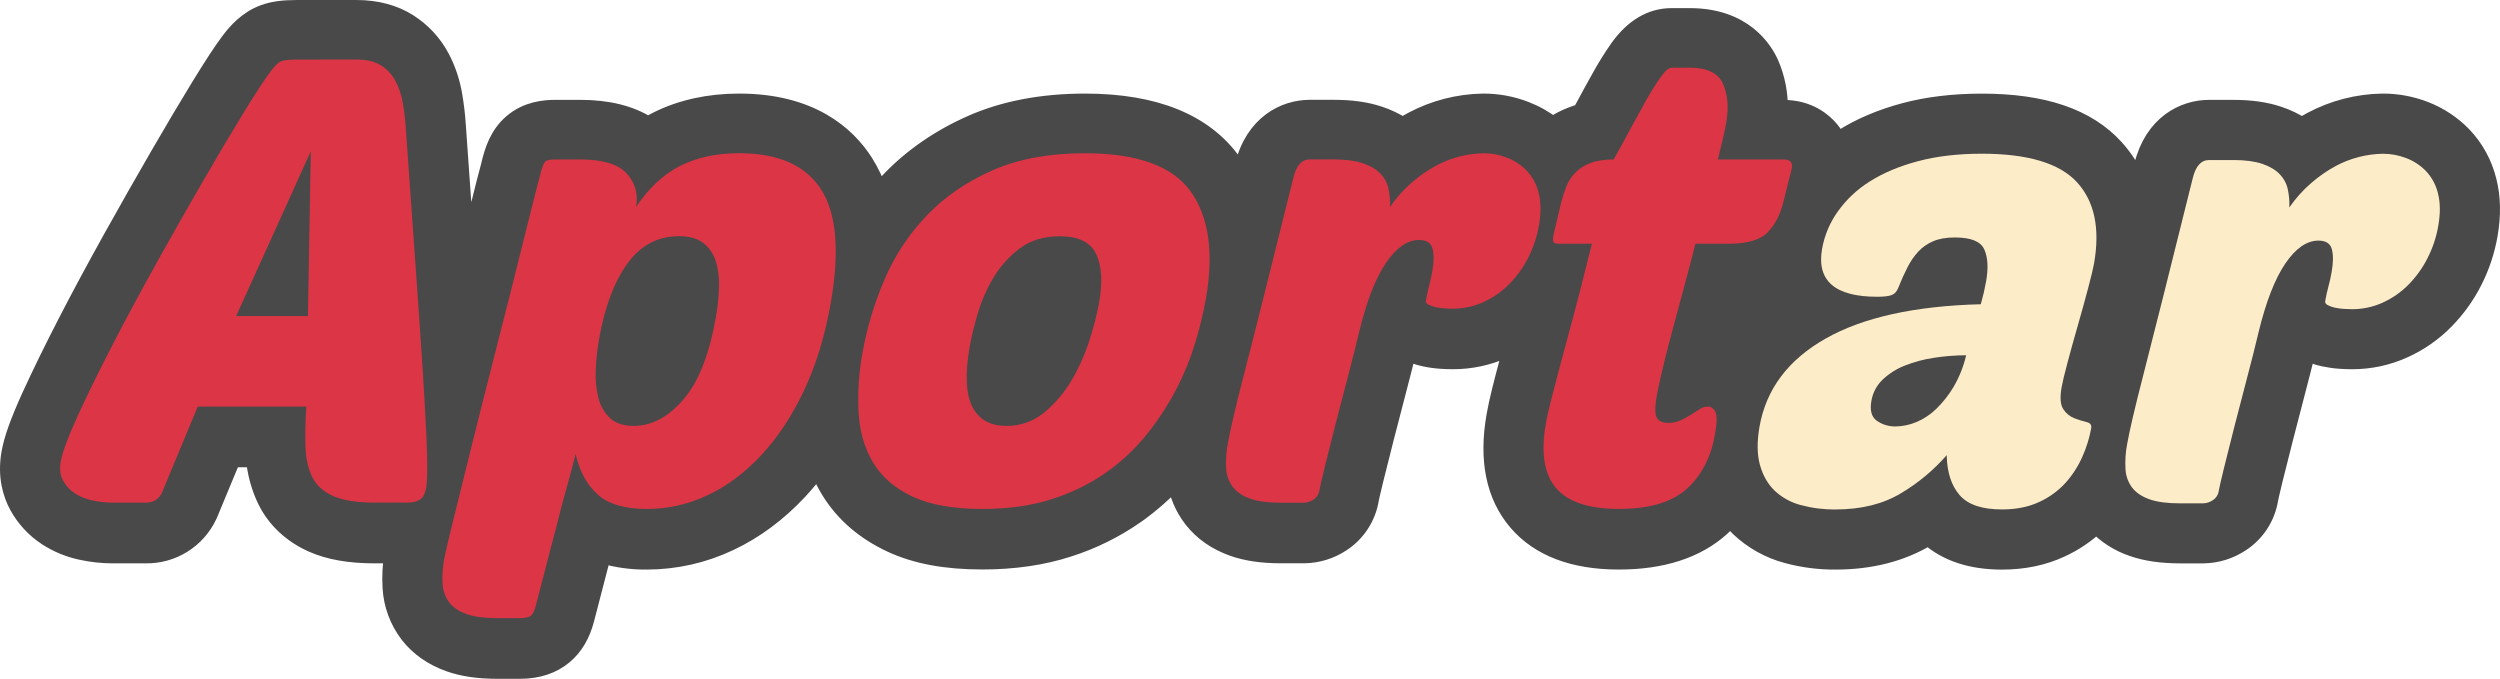
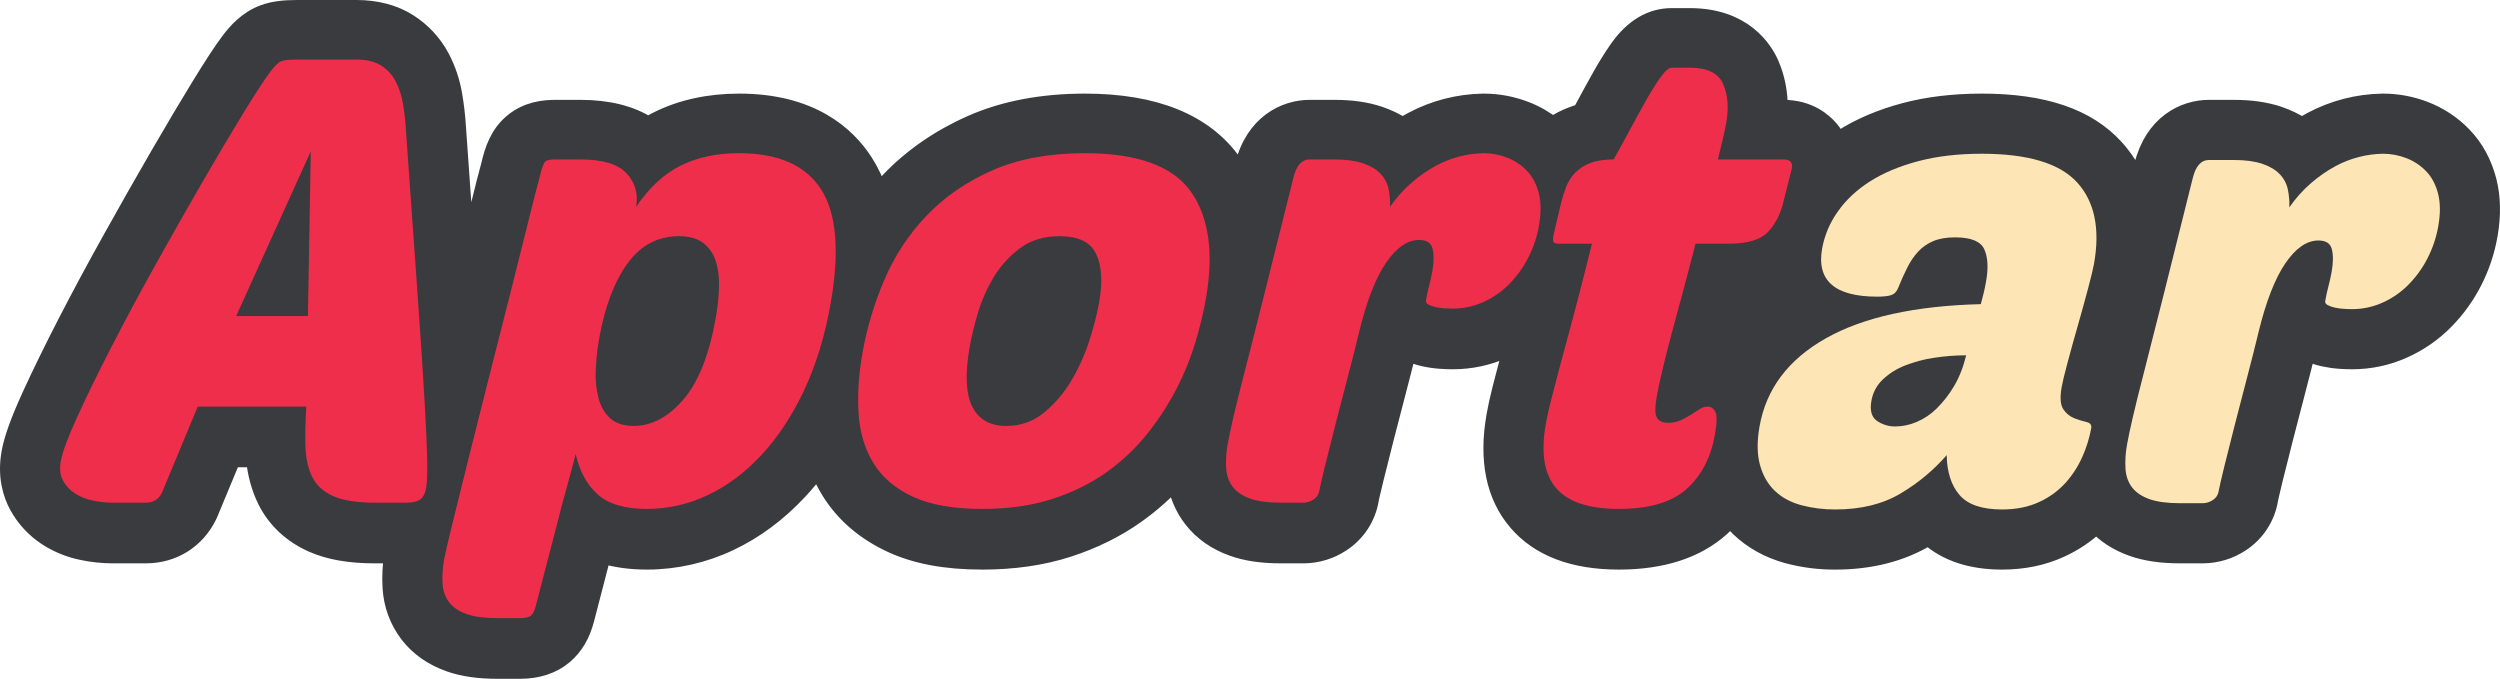
- <svg xmlns="http://www.w3.org/2000/svg" id="f364324e-9cf3-4c78-b0e6-68a13af3ebca" data-name="Capa 1" viewBox="0 0 1974.82 536.21">
-   <defs>
-     <style>.e4334b3e-4984-418f-a65f-b158a92d8e51,.f6b841d5-463e-4a18-a9d4-6a1a514d7380{fill:#494949;}.e4334b3e-4984-418f-a65f-b158a92d8e51{stroke:#494949;stroke-miterlimit:10;stroke-width:15px;}.f8ff21c7-7b35-4907-aa51-6f72e92a4aa8{fill:#dc3545;}.a14aa7de-f600-4bf0-ae79-1f17d78eed63,.f6b841d5-463e-4a18-a9d4-6a1a514d7380,.f8ff21c7-7b35-4907-aa51-6f72e92a4aa8{fill-rule:evenodd;}.a14aa7de-f600-4bf0-ae79-1f17d78eed63{fill:#fdecc8;}</style>
-   </defs>
-   <g id="bb91a007-b777-4683-b7f6-5f78682bbfae" data-name="Capa 1">
-     <g id="ba08dc3a-b6f9-4b69-8ca8-7c56c8f42d4d" data-name="Aportar">
-       <path class="e4334b3e-4984-418f-a65f-b158a92d8e51" d="M614.94,540.29H597.19c-14.9,0-27.23-1.79-37.68-5.49-13.3-4.71-24-12.18-31.85-22.21-.13-.16-.25-.33-.38-.5a66.28,66.28,0,0,1-13.35-36.3,120,120,0,0,1,1.38-26.7H500.38c-20,0-36-2.82-49.07-8.61-16.24-7.2-28.74-18.87-36.16-33.74A94.35,94.35,0,0,1,406,373.18H387.15l-18,43.37c-.31.76-.65,1.5-1,2.24a53.11,53.11,0,0,1-48.66,30.3H293.33a116.26,116.26,0,0,1-24.09-2.55,80.07,80.07,0,0,1-27.58-11.22l-.18-.12a68.13,68.13,0,0,1-22.64-24.58c-4.57-8.44-9.29-22.37-6-41,1.91-10.92,6.9-24.86,16.15-45.14,7.74-16.93,17.22-36.32,28.2-57.65,10.89-21.16,23-43.62,35.85-66.74,12.78-22.92,25.28-44.92,37.15-65.4S353,95.73,362.6,80.08c10.18-16.6,17.82-28.25,23.35-35.6,5.3-7.09,13.87-17,27-21.79,6.92-2.5,14.89-3.61,25.86-3.61h46.83c15.91,0,29.72,3.68,41.1,10.93h0a72.85,72.85,0,0,1,25.27,27.36l.17.31A98.35,98.35,0,0,1,561.94,87a224.8,224.8,0,0,1,2.81,24.13q4.41,62.49,7.63,107.76c3.91-15.49,7.44-29.63,10.53-42.18,4-16.15,6.85-27.37,8.76-34.24,2.75-12.09,6.91-24.42,17.63-33.52,11.56-9.85,25-11,34-11h19.28c21.85,0,39.78,4.5,53.55,13.41q3.81-2.3,7.74-4.26h0C742.62,97.76,764.23,93,788.16,93c56.35,0,84.59,25.54,98.36,47a102.82,102.82,0,0,1,11.57,25q4.44-5.3,9.23-10.31C925,136.17,946.75,121.12,972,110c25.52-11.26,55.55-17,89.29-17,54.91,0,94,15.86,116.25,47.15a112.53,112.53,0,0,1,7.31,11.8l2.31-9.28c8.09-33,32-44.74,51.71-44.74h19.23c13.67,0,25.22,1.64,35.33,5a79.65,79.65,0,0,1,18.78,9c2.6-1.61,5.25-3.15,7.94-4.59l.15-.08A122.47,122.47,0,0,1,1375.63,93h.72A90.61,90.61,0,0,1,1409,99.14a83.64,83.64,0,0,1,21.73,12.33,72.48,72.48,0,0,1,15-7.87,76.08,76.08,0,0,1,7.86-2.58l1.71-3.17c4.44-8.3,8.93-16.51,13.34-24.38a261.46,261.46,0,0,1,14.18-22.88l.23-.33c11.64-16.44,25.66-24.77,41.68-24.77H1539c42.27,0,58.11,25.7,63,36.74A85.57,85.57,0,0,1,1609,98h4c19.86,0,31.35,10.16,36.43,16.21a44,44,0,0,1,6.23,9.76q2-1.37,4-2.67c14-8.94,30.61-16,49.34-21,18.11-4.82,38.51-7.26,60.62-7.26,48.71,0,83,11.69,104.94,35.74a95.07,95.07,0,0,1,18.73,30.72q2-8.22,4.21-16.9c8.12-32.9,32-44.63,51.69-44.63h19.23c13.66,0,25.22,1.64,35.32,5a79.65,79.65,0,0,1,18.78,9q3.9-2.42,7.94-4.59l.15-.08A122.54,122.54,0,0,1,2086,93h.72a90.93,90.93,0,0,1,32.69,6.12,83.7,83.7,0,0,1,30.09,19.92,78.58,78.58,0,0,1,19.38,35.57c3.27,12.78,3.54,27.06.82,42.5a128.92,128.92,0,0,1-12.08,36.26h0a123.47,123.47,0,0,1-22.2,30.94,106.93,106.93,0,0,1-32.65,22.75,97.94,97.94,0,0,1-40.47,8.69H2062c-2.9,0-6-.12-9.2-.34a86.1,86.1,0,0,1-12.59-1.76,60.88,60.88,0,0,1-14.3-4.89c-2.26,9.28-4.88,19.56-7.79,30.64-3.43,13.07-6.77,25.93-9.91,38.21s-5.86,23-8.16,32.41c-2.73,11.11-3.49,14.84-3.67,15.78A50.37,50.37,0,0,1,1974,440.1a54.34,54.34,0,0,1-29,9h-18.52c-14.87,0-27.18-1.8-37.62-5.5a69.81,69.81,0,0,1-28.58-18.38,102.91,102.91,0,0,1-28.47,19.23c-13.67,6.36-29.18,9.58-46.11,9.58-24.35,0-43.81-6.48-58-19.27l-1.32.79C1706,447.78,1681.77,454,1654.24,454a141.62,141.62,0,0,1-37.74-4.8l-.35-.1a87.35,87.35,0,0,1-37.7-21,78.24,78.24,0,0,1-7.26-8,106.66,106.66,0,0,1-7.89,7.88c-19.25,17.27-46.25,26-80.29,26-35.79,0-62.71-10.27-80-30.53-17.49-20.49-23.23-48.57-17.06-83.47,1-5.64,2.42-12.27,4.38-20.17,1.74-7,4.11-16.05,7.06-27.09q1.19-4.41,2.51-9.39c-2.42,1.33-4.91,2.56-7.44,3.7h0a98,98,0,0,1-40.51,8.71h-.33c-2.89,0-6-.12-9.18-.34a85.35,85.35,0,0,1-12.62-1.76,61.1,61.1,0,0,1-14.29-4.89c-2.27,9.28-4.88,19.56-7.79,30.64-3.47,13.21-6.81,26.07-9.92,38.21s-5.85,23.06-8.15,32.41c-2.75,11.16-3.5,14.88-3.68,15.79a50.37,50.37,0,0,1-22.28,34.24,54.29,54.29,0,0,1-29.07,9h-18.43c-14.91,0-27.24-1.79-37.69-5.49-13.31-4.72-24-12.19-31.86-22.23a65.14,65.14,0,0,1-13.23-32,198.24,198.24,0,0,1-31.68,28.07h0a196.8,196.8,0,0,1-53.87,26.71c-20.12,6.52-42.89,9.83-67.7,9.83-28.82,0-52.23-4.36-71.56-13.32-21-9.73-37.25-23.74-48.31-41.65a115.07,115.07,0,0,1-9.58-19.4,213.83,213.83,0,0,1-15.63,19c-16.4,17.65-34.83,31.35-54.79,40.73A152.26,152.26,0,0,1,715.5,454a119.84,119.84,0,0,1-35.9-5c-1.14,4.23-2.5,9.51-4.09,15.76-2.19,8.65-5.32,20.69-9.29,35.79-3.18,12.2-8.64,21.45-16.69,28.27C640.56,536.44,628.92,540.29,614.94,540.29Zm592-146.67v0Zm-1.87-25.49h0ZM1548.83,95.86Z" transform="translate(-204.24 -11.58)" />
+ <svg xmlns="http://www.w3.org/2000/svg" version="1.1" id="svg2" xml:space="preserve" width="2633.093" height="714.947" viewBox="0 0 2633.093 714.947">
+   <defs id="defs6" />
+   <g id="g10" transform="matrix(1.333333,0,0,-1.333333,0,714.9467)">
+     <g id="g12" transform="scale(0.1)">
+       <path d="m 13445.8,4519.38 c 0,0 0,0 0,-0.01 0,0 0,0.01 0,0.01 z m -3437.7,-2722.7 c 0,0 0,-0.01 0,-0.03 0,0.01 0,0.02 0,0.03 z m 18.7,-254.9 c -0.1,-0.18 -0.1,-0.35 -0.1,-0.52 0,0.17 0,0.34 0.1,0.52 z M 4106.95,75 h -177.47 c -149.05,0 -272.3,17.98 -376.79,54.969 -133.05,47.113 -240.18,121.801 -318.47,222.019 -1.3,1.66 -2.58,3.332 -3.85,5.012 -79.78,105.52 -125.92,231.02 -133.48,363.031 -5.39,89.188 -0.74,178.84 13.81,266.969 h -149.31 c -199.77,0.07 -360.25,28.24 -490.74,86.1 -162.34,72.01 -287.35,188.7 -361.57,337.48 -49.45,99.25 -80.11,211.84 -91.47,335.6 h -188.53 l -180.19,-433.76 c -3.13,-7.55 -6.51,-15.01 -10.1,-22.35 C 1545.93,1100.29 1364.01,987 1152.17,987 H 890.891 c -81.321,0.148 -162.118,8.75 -240.914,25.59 -98.528,19.96 -191.293,57.68 -275.801,112.16 -0.602,0.38 -1.203,0.77 -1.797,1.16 -94.457,61.6 -172.75,146.61 -226.402,245.82 -45.723,84.36 -92.934,223.72 -59.946,410.28 19.18,109.28 69.032,248.65 161.563,451.39 77.34,169.34 172.179,363.26 281.937,576.5 108.985,211.66 229.61,436.19 358.559,667.42 127.76,229.18 252.76,449.26 371.48,654.05 119.13,205.65 228.18,389.3 324.05,545.74 101.75,166.03 178.14,282.52 233.49,356.05 52.99,70.84 138.65,170.43 270.36,217.93 69.16,24.93 148.91,36.04 258.62,36.04 v 0 h 468.33 c 159.01,-0.05 297.21,-36.81 410.91,-109.25 v 0 c 106.39,-67.63 193.81,-162.26 252.79,-273.67 0.54,-1.03 1.08,-2.06 1.62,-3.08 47.75,-92.14 80.47,-190.76 97.25,-293.16 13.64,-79.58 23.11,-160.76 28.13,-241.33 29.38,-416.61 54.8,-775.84 76.28,-1077.64 39.11,154.92 74.42,296.34 105.32,421.87 39.74,161.43 68.43,273.68 87.53,342.36 27.55,120.96 69.11,244.23 176.29,335.25 115.63,98.47 249.68,109.89 340.41,109.89 h 192.26 c 0.18,0 0.36,0 0.54,0 218.49,0 397.87,-45.01 535.53,-134.1 25.35,15.25 51.16,29.44 77.41,42.57 0.04,0.02 0.09,0.05 0.14,0.07 186.97,93.4 403.07,140.76 642.32,140.76 563.54,0.05 845.96,-255.41 983.64,-469.72 48.45,-75.41 87,-158.54 115.74,-249.88 29.52,35.25 60.27,69.61 92.22,103.03 176.68,185.18 394.34,335.66 646.67,446.97 255.11,112.54 555.5,169.6 892.81,169.6 549.15,0 940.28,-158.66 1162.52,-471.56 26.79,-37.73 51.15,-77.06 73.09,-117.97 7.6,30.47 15.31,61.42 23.12,92.78 80.96,329.92 320.24,447.45 517.14,447.45 h 192.3 c 136.7,0 252.2,-16.42 353.3,-50.22 69.3,-23.19 132,-53.4 187.8,-90.33 25.9,16.14 52.4,31.47 79.4,45.96 0.5,0.26 1,0.53 1.4,0.79 169.8,90.44 361.2,139.9 553.5,143.04 2.4,0.04 4.9,0.05 7.3,0.06 112,-0.19 221.9,-20.76 326.4,-61.1 77.9,-29.76 151.5,-71.68 217.2,-123.37 46.9,31.99 97.5,58.53 150.4,78.69 25.4,9.95 51.5,18.55 78.6,25.84 5.6,10.37 11.3,20.94 17.1,31.72 44.4,82.96 89.3,165.05 133.4,243.81 43.1,78.33 90.8,155.3 141.7,228.8 0.8,1.09 1.6,2.18 2.4,3.27 116.3,164.37 256.6,247.71 416.8,247.71 h 142.9 c 422.7,0 581.1,-256.95 629.6,-367.42 48,-109.36 71.3,-228.99 69.8,-357.25 h 40.5 c 198.6,-0.09 313.4,-101.62 364.2,-162.12 25.4,-30.14 46.2,-62.86 62.4,-97.57 13.2,9.07 26.6,17.95 40.2,26.67 140.1,89.38 306.1,159.88 493.4,209.72 181.1,48.17 385.1,72.6 606.2,72.6 487.1,0 830.4,-116.92 1049.4,-357.43 67.7,-74.35 137.6,-175.16 187.2,-307.22 13.7,54.85 27.8,111.19 42.2,169.03 81.2,329.04 320.1,446.32 516.8,446.32 h 192.3 c 136.7,0 252.2,-16.42 353.3,-50.22 69.3,-23.19 132.1,-53.4 187.8,-90.34 26,16.14 52.4,31.47 79.4,45.96 0.5,0.27 1,0.54 1.5,0.8 169.7,90.44 361.1,139.9 553.5,143.04 2.4,0.04 4.8,0.05 7.2,0.06 112.2,-0.19 222.2,-20.8 326.8,-61.26 113,-43.24 217,-112.07 301,-199.12 92.8,-96.45 158,-216.06 193.8,-355.73 32.6,-127.77 35.3,-270.63 8.2,-425.05 -22,-125.92 -62.6,-248.13 -120.8,-362.62 v 0 c -57.7,-114.11 -132.4,-218.21 -222,-309.38 -93.9,-95.74 -203.9,-172.36 -326.6,-227.47 -128.1,-57.66 -264.2,-86.88 -404.6,-86.88 -1.1,0 -2.2,0 -3.3,0 -29,0.02 -60,1.15 -92,3.36 -42.3,2.75 -84.6,8.68 -125.9,17.62 -49.5,10.33 -97.5,26.74 -143,48.9 -22.7,-92.81 -48.8,-195.58 -77.9,-306.42 -34.4,-130.7 -67.7,-259.24 -99.2,-382.07 -31,-121.33 -58.5,-230.35 -81.5,-324.1 -27.3,-111.14 -35,-148.45 -36.7,-157.82 -22.7,-140.76 -103.5,-264.9 -223.2,-342.7 -86.5,-57.04 -186.8,-88.09 -290.4,-89.871 -2.3,-0.039 -4.6,-0.059 -6.9,-0.059 h -177.4 c -0.3,0 -0.6,0 -0.9,0 -148.7,0 -271.8,18.01 -376.2,55.07 -115.4,40.92 -211.3,102.63 -285.8,183.76 -83.5,-79.58 -178.9,-144.09 -284.7,-192.28 -136.7,-63.609 -291.9,-95.839 -461.2,-95.839 -243.5,0.07 -438,64.839 -579.7,192.749 -4.4,-2.66 -8.9,-5.3 -13.3,-7.93 -203.5,-122.38 -446.3,-184.569 -721.5,-184.819 -127.8,-1.031 -254.4,15.187 -377.4,48.059 -1.2,0.32 -2.4,0.628 -3.5,0.96 -147.3,40.78 -274.1,111.51 -377,210.24 -26.1,24.99 -50.3,51.6 -72.6,79.75 -24.8,-27.51 -51.1,-53.79 -78.9,-78.81 -192.5,-172.7 -462.6,-260.199 -802.9,-260.199 -357.9,0.019 -627.1,102.749 -800.2,305.369 -174.9,204.82 -232.3,485.64 -170.6,834.67 9.8,56.43 24.2,122.68 43.8,201.71 17.4,69.61 41.1,160.52 70.6,270.85 7.9,29.47 16.2,60.77 25.1,93.9 -24.2,-13.23 -49.1,-25.57 -74.5,-36.98 v 0 c -128.2,-57.79 -264.5,-87.07 -405.1,-87.07 -1.1,0 -2.2,0 -3.3,0 -28.9,0.02 -59.7,1.14 -91.7,3.34 -42.3,2.74 -84.8,8.68 -126.2,17.66 -49.5,10.32 -97.5,26.73 -142.9,48.88 -22.7,-92.8 -48.8,-195.58 -77.9,-306.42 -34.7,-132.12 -68.1,-260.68 -99.2,-382.07 -31.1,-121.63 -58.6,-230.65 -81.5,-324.1 -27.5,-111.66 -35,-148.82 -36.8,-157.95 -22.7,-140.55 -103.4,-264.56 -222.8,-342.34 -86.5,-57.19 -186.9,-88.32 -290.7,-90.101 -2.3,-0.039 -4.6,-0.059 -6.9,-0.059 h -177.5 c -149.03,0 -272.28,17.98 -376.77,54.97 -133.13,47.12 -240.33,121.9 -318.61,222.25 -71.69,91.64 -116.19,199.11 -132.32,319.65 -95.08,-104.44 -201.26,-198.56 -316.77,-280.69 v 0 C 8817.88,1190.9 8636.63,1101.03 8436.19,1036.07 8235,970.801 8007.24,937.711 7759.22,937.711 c -288.24,0.039 -522.33,43.598 -715.68,133.199 -209.97,97.29 -372.49,237.43 -483.07,416.51 -37.84,61.24 -69.8,126.01 -95.82,194.06 -49.46,-67.47 -101.61,-130.76 -156.28,-189.6 -163.98,-176.52 -348.33,-313.57 -547.93,-407.35 -201.13,-95.729 -425.14,-146.491 -647.89,-146.819 -132.56,0 -252.43,16.758 -359,50.078 -11.33,-42.269 -25.01,-95.027 -40.88,-157.59 -21.92,-86.418 -53.18,-206.84 -92.89,-357.898 C 4588.01,350.359 4533.42,257.879 4452.91,189.621 4363.21,113.57 4246.81,75 4106.95,75" style="fill:#3a3b3e;fill-opacity:1;fill-rule:nonzero;stroke:none" id="path14" />
+       <path d="m 13445.8,4519.38 c 0,0 0,0 0,-0.01 0,0 0,0.01 0,0.01 z m -3437.7,-2722.7 c 0,0 0,-0.01 0,-0.03 0,0.01 0,0.02 0,0.03 z m 18.7,-254.9 c -0.1,-0.18 -0.1,-0.35 -0.1,-0.52 0,0.17 0,0.34 0.1,0.52 z M 4106.95,75 h -177.47 c -149.05,0 -272.3,17.98 -376.79,54.969 -133.05,47.113 -240.18,121.801 -318.47,222.019 -1.3,1.66 -2.58,3.332 -3.85,5.012 -79.78,105.52 -125.92,231.02 -133.48,363.031 -5.39,89.188 -0.74,178.84 13.81,266.969 h -149.31 c -199.77,0.07 -360.25,28.24 -490.74,86.1 -162.34,72.01 -287.35,188.7 -361.57,337.48 -49.45,99.25 -80.11,211.84 -91.47,335.6 h -188.53 l -180.19,-433.76 c -3.13,-7.55 -6.51,-15.01 -10.1,-22.35 C 1545.93,1100.29 1364.01,987 1152.17,987 H 890.891 c -81.321,0.148 -162.118,8.75 -240.914,25.59 -98.528,19.96 -191.293,57.68 -275.801,112.16 -0.602,0.38 -1.203,0.77 -1.797,1.16 -94.457,61.6 -172.75,146.61 -226.402,245.82 -45.723,84.36 -92.934,223.72 -59.946,410.28 19.18,109.28 69.032,248.65 161.563,451.39 77.34,169.34 172.179,363.26 281.937,576.5 108.985,211.66 229.61,436.19 358.559,667.42 127.76,229.18 252.76,449.26 371.48,654.05 119.13,205.65 228.18,389.3 324.05,545.74 101.75,166.03 178.14,282.52 233.49,356.05 52.99,70.84 138.65,170.43 270.36,217.93 69.16,24.93 148.91,36.04 258.62,36.04 v 0 h 468.33 c 159.01,-0.05 297.21,-36.81 410.91,-109.25 v 0 c 106.39,-67.63 193.81,-162.26 252.79,-273.67 0.54,-1.03 1.08,-2.06 1.62,-3.08 47.75,-92.14 80.47,-190.76 97.25,-293.16 13.64,-79.58 23.11,-160.76 28.13,-241.33 29.38,-416.61 54.8,-775.84 76.28,-1077.64 39.11,154.92 74.42,296.34 105.32,421.87 39.74,161.43 68.43,273.68 87.53,342.36 27.55,120.96 69.11,244.23 176.29,335.25 115.63,98.47 249.68,109.89 340.41,109.89 h 192.26 c 0.18,0 0.36,0 0.54,0 218.49,0 397.87,-45.01 535.53,-134.1 25.35,15.25 51.16,29.44 77.41,42.57 0.04,0.02 0.09,0.05 0.14,0.07 186.97,93.4 403.07,140.76 642.32,140.76 563.54,0.05 845.96,-255.41 983.64,-469.72 48.45,-75.41 87,-158.54 115.74,-249.88 29.52,35.25 60.27,69.61 92.22,103.03 176.68,185.18 394.34,335.66 646.67,446.97 255.11,112.54 555.5,169.6 892.81,169.6 549.15,0 940.28,-158.66 1162.52,-471.56 26.79,-37.73 51.15,-77.06 73.09,-117.97 7.6,30.47 15.31,61.42 23.12,92.78 80.96,329.92 320.24,447.45 517.14,447.45 h 192.3 c 136.7,0 252.2,-16.42 353.3,-50.22 69.3,-23.19 132,-53.4 187.8,-90.33 25.9,16.14 52.4,31.47 79.4,45.96 0.5,0.26 1,0.53 1.4,0.79 169.8,90.44 361.2,139.9 553.5,143.04 2.4,0.04 4.9,0.05 7.3,0.06 112,-0.19 221.9,-20.76 326.4,-61.1 77.9,-29.76 151.5,-71.68 217.2,-123.37 46.9,31.99 97.5,58.53 150.4,78.69 25.4,9.95 51.5,18.55 78.6,25.84 5.6,10.37 11.3,20.94 17.1,31.72 44.4,82.96 89.3,165.05 133.4,243.81 43.1,78.33 90.8,155.3 141.7,228.8 0.8,1.09 1.6,2.18 2.4,3.27 116.3,164.37 256.6,247.71 416.8,247.71 h 142.9 c 422.7,0 581.1,-256.95 629.6,-367.42 48,-109.36 71.3,-228.99 69.8,-357.25 h 40.5 c 198.6,-0.09 313.4,-101.62 364.2,-162.12 25.4,-30.14 46.2,-62.86 62.4,-97.57 13.2,9.07 26.6,17.95 40.2,26.67 140.1,89.38 306.1,159.88 493.4,209.72 181.1,48.17 385.1,72.6 606.2,72.6 487.1,0 830.4,-116.92 1049.4,-357.43 67.7,-74.35 137.6,-175.16 187.2,-307.22 13.7,54.85 27.8,111.19 42.2,169.03 81.2,329.04 320.1,446.32 516.8,446.32 h 192.3 c 136.7,0 252.2,-16.42 353.3,-50.22 69.3,-23.19 132.1,-53.4 187.8,-90.34 26,16.14 52.4,31.47 79.4,45.96 0.5,0.27 1,0.54 1.5,0.8 169.7,90.44 361.1,139.9 553.5,143.04 2.4,0.04 4.8,0.05 7.2,0.06 112.2,-0.19 222.2,-20.8 326.8,-61.26 113,-43.24 217,-112.07 301,-199.12 92.8,-96.45 158,-216.06 193.8,-355.73 32.6,-127.77 35.3,-270.63 8.2,-425.05 -22,-125.92 -62.6,-248.13 -120.8,-362.62 v 0 c -57.7,-114.11 -132.4,-218.21 -222,-309.38 -93.9,-95.74 -203.9,-172.36 -326.6,-227.47 -128.1,-57.66 -264.2,-86.88 -404.6,-86.88 -1.1,0 -2.2,0 -3.3,0 -29,0.02 -60,1.15 -92,3.36 -42.3,2.75 -84.6,8.68 -125.9,17.62 -49.5,10.33 -97.5,26.74 -143,48.9 -22.7,-92.81 -48.8,-195.58 -77.9,-306.42 -34.4,-130.7 -67.7,-259.24 -99.2,-382.07 -31,-121.33 -58.5,-230.35 -81.5,-324.1 -27.3,-111.14 -35,-148.45 -36.7,-157.82 -22.7,-140.76 -103.5,-264.9 -223.2,-342.7 -86.5,-57.04 -186.8,-88.09 -290.4,-89.871 -2.3,-0.039 -4.6,-0.059 -6.9,-0.059 h -177.4 c -0.3,0 -0.6,0 -0.9,0 -148.7,0 -271.8,18.01 -376.2,55.07 -115.4,40.92 -211.3,102.63 -285.8,183.76 -83.5,-79.58 -178.9,-144.09 -284.7,-192.28 -136.7,-63.609 -291.9,-95.839 -461.2,-95.839 -243.5,0.07 -438,64.839 -579.7,192.749 -4.4,-2.66 -8.9,-5.3 -13.3,-7.93 -203.5,-122.38 -446.3,-184.569 -721.5,-184.819 -127.8,-1.031 -254.4,15.187 -377.4,48.059 -1.2,0.32 -2.4,0.628 -3.5,0.96 -147.3,40.78 -274.1,111.51 -377,210.24 -26.1,24.99 -50.3,51.6 -72.6,79.75 -24.8,-27.51 -51.1,-53.79 -78.9,-78.81 -192.5,-172.7 -462.6,-260.199 -802.9,-260.199 -357.9,0.019 -627.1,102.749 -800.2,305.369 -174.9,204.82 -232.3,485.64 -170.6,834.67 9.8,56.43 24.2,122.68 43.8,201.71 17.4,69.61 41.1,160.52 70.6,270.85 7.9,29.47 16.2,60.77 25.1,93.9 -24.2,-13.23 -49.1,-25.57 -74.5,-36.98 v 0 c -128.2,-57.79 -264.5,-87.07 -405.1,-87.07 -1.1,0 -2.2,0 -3.3,0 -28.9,0.02 -59.7,1.14 -91.7,3.34 -42.3,2.74 -84.8,8.68 -126.2,17.66 -49.5,10.32 -97.5,26.73 -142.9,48.88 -22.7,-92.8 -48.8,-195.58 -77.9,-306.42 -34.7,-132.12 -68.1,-260.68 -99.2,-382.07 -31.1,-121.63 -58.6,-230.65 -81.5,-324.1 -27.5,-111.66 -35,-148.82 -36.8,-157.95 -22.7,-140.55 -103.4,-264.56 -222.8,-342.34 -86.5,-57.19 -186.9,-88.32 -290.7,-90.101 -2.3,-0.039 -4.6,-0.059 -6.9,-0.059 h -177.5 c -149.03,0 -272.28,17.98 -376.77,54.97 -133.13,47.12 -240.33,121.9 -318.61,222.25 -71.69,91.64 -116.19,199.11 -132.32,319.65 -95.08,-104.44 -201.26,-198.56 -316.77,-280.69 v 0 C 8817.88,1190.9 8636.63,1101.03 8436.19,1036.07 8235,970.801 8007.24,937.711 7759.22,937.711 c -288.24,0.039 -522.33,43.598 -715.68,133.199 -209.97,97.29 -372.49,237.43 -483.07,416.51 -37.84,61.24 -69.8,126.01 -95.82,194.06 -49.46,-67.47 -101.61,-130.76 -156.28,-189.6 -163.98,-176.52 -348.33,-313.57 -547.93,-407.35 -201.13,-95.729 -425.14,-146.491 -647.89,-146.819 -132.56,0 -252.43,16.758 -359,50.078 -11.33,-42.269 -25.01,-95.027 -40.88,-157.59 -21.92,-86.418 -53.18,-206.84 -92.89,-357.898 C 4588.01,350.359 4533.42,257.879 4452.91,189.621 4363.21,113.57 4246.81,75 4106.95,75 Z" style="fill:none;stroke:#3a3b3e;stroke-width:150;stroke-linecap:butt;stroke-linejoin:miter;stroke-miterlimit:10;stroke-dasharray:none;stroke-opacity:1" id="path16" />
+       <path d="m 13654.9,3437.14 c 147.9,0 251,30.41 309.3,91.21 58.5,60.78 99.6,140.47 123.5,239.09 l 66.8,266.2 c 8,45.99 -14.2,68.99 -66.8,69.02 h -517.6 c 32.5,128.18 54.5,225.13 66.1,290.86 20.8,118.31 12.5,220.19 -25,305.64 -37.5,85.45 -125.3,128.18 -263.3,128.18 H 13205 c -23.1,0 -53.2,-26.29 -90.4,-78.88 -43.6,-62.78 -83.8,-127.78 -120.6,-194.73 -43.3,-77.25 -86.9,-156.95 -130.9,-239.09 -44.1,-82.19 -82.8,-152.85 -116.3,-211.98 -75.6,0 -138.1,-9.86 -187.6,-29.58 -45.4,-16.99 -86.4,-43.94 -120,-78.87 -29.9,-32.15 -53.3,-69.82 -68.8,-110.92 -15.4,-41.14 -28.6,-83.11 -39.4,-125.71 l -59.1,-251.42 c -4,-16.98 -4.6,-34.56 -1.8,-51.76 2.9,-11.55 17.5,-17.26 43.9,-17.26 h 261.2 c -57.6,-233.39 -107.7,-428.94 -150.3,-586.64 -42.6,-157.7 -78.3,-290.8 -107.3,-399.31 -29,-108.45 -52,-196.36 -68.8,-263.74 -16.7,-67.39 -29.6,-125.71 -38.2,-175.01 -40,-226.77 -13.1,-395.19 81,-505.29 94,-110.1 259.3,-165.15 495.9,-165.16 239.9,0 418.4,52.59 535.6,157.76 117,105.17 191.6,248.13 223.5,428.89 16.7,95.28 17.6,156.08 2.6,182.4 -15.2,26.3 -34.2,39.44 -57.1,39.44 -23.2,-0.07 -45.8,-6.92 -65.1,-19.72 -20.5,-13.15 -43.6,-27.94 -69.5,-44.37 -26.2,-16.64 -53.5,-31.47 -81.7,-44.37 -30.6,-13.55 -63.7,-20.29 -97.1,-19.71 -46.1,0 -76.5,13.96 -91.4,41.89 -14.8,27.94 -14.6,84.63 0.5,170.09 8.1,45.97 22.2,111.71 42.1,197.19 20.1,85.42 44.6,182.37 73.5,290.85 29,108.48 60,223.51 93,345.08 32.9,121.55 65.3,244.79 97.1,369.73 h 261.4 z m -1937.4,-460.92 c 76.7,34.43 146.3,82.91 205.1,142.95 60.6,61.66 111.4,132.33 150.4,209.52 40.3,79.18 68.5,163.92 83.8,251.42 17.3,98.59 16.8,184.04 -1.7,256.35 -18.4,72.3 -49.9,131.46 -94.4,177.47 -44,45.65 -97.5,81 -156.7,103.52 -58.6,22.7 -120.9,34.4 -183.7,34.51 -129.9,-2.12 -257.4,-35.07 -372,-96.13 -69.2,-37.21 -134,-81.83 -193.5,-133.1 -66.4,-57.13 -125.2,-122.58 -174.9,-194.73 2.2,47.96 -1.7,96.01 -11.7,142.96 -9.8,45.6 -32.4,87.48 -65,120.78 -33.4,34.51 -79.5,61.62 -138.5,81.34 -58.9,19.72 -134.4,29.58 -226.4,29.58 H 10346 c -62.5,0 -105.4,-47.65 -128.7,-142.96 -90.1,-361.57 -165.8,-664.75 -227.04,-909.55 -61.26,-244.79 -112.5,-446.91 -153.73,-606.35 -41.25,-159.44 -72.3,-284.33 -93.15,-374.66 -20.9,-90.45 -35.67,-160.28 -44.33,-209.52 -12.73,-65.73 -17.1,-132.82 -13.01,-199.66 4.65,-57.53 22.4,-106 53.24,-145.42 30.76,-39.44 76.33,-69.84 136.69,-91.21 60.37,-21.36 141.53,-32.04 243.33,-32.03 h 177.5 c 27.9,0.47 55.1,9.03 78.2,24.65 26,16.47 43.4,43.5 47.7,73.94 5.1,29.58 19.4,92.03 42.8,187.33 23.4,95.31 50.9,204.59 82.5,327.83 31.6,123.25 64.8,251.43 99.8,384.52 34.9,133.1 65,252.23 90.1,357.41 58.7,239.86 129.1,419.79 211.1,539.8 82,120.01 169,179.99 260.9,179.94 59.2,0 94.6,-23 106.2,-69.01 11.5,-46.07 11,-105.22 -1.7,-177.47 -7,-39.44 -15.3,-77.24 -25,-113.39 -9.6,-36.15 -18.2,-75.59 -25.8,-118.31 -2.2,-13.15 4.1,-23.83 19.1,-32.04 17.5,-9.16 36.2,-15.8 55.6,-19.72 23,-5.07 46.3,-8.37 69.8,-9.86 24.3,-1.7 46.4,-2.47 66.1,-2.47 83.9,-0.34 166.8,17.31 243.3,51.77 z M 8658.93,3355.8 c 44.33,-93.66 51.98,-222.65 22.95,-386.98 -18.21,-95.03 -42.15,-188.86 -71.69,-281 -34.54,-111.76 -81.62,-219.25 -140.32,-320.44 -56.85,-99.34 -130.88,-187.81 -218.65,-261.27 -84.45,-71.5 -191.92,-110.02 -302.57,-108.45 -128.16,0 -217.77,50.93 -268.82,152.82 -51.04,101.88 -57.43,261.28 -19.17,478.18 16.18,85.66 36.88,170.41 62.01,253.89 29.11,100.2 70.89,196.28 124.32,285.92 53.61,90.19 124.47,168.92 208.54,231.71 85.19,64.07 190.25,96.12 315.19,96.12 147.88,0 243.95,-46.83 288.2,-140.5 z M 8312.74,1420.87 c 162.09,52.54 305.23,123.19 429.4,211.98 121.4,86.18 230,189.08 322.61,305.65 88.02,110.59 165.1,229.46 230.16,354.94 60.85,117.53 110.57,240.49 148.52,367.27 33.56,110.94 60.84,223.68 81.72,337.68 64.36,364.81 24.82,648.27 -118.63,850.39 -143.57,202.12 -422.37,303.18 -836.42,303.18 -282.69,0 -526.48,-45.19 -731.37,-135.57 -204.89,-90.38 -377.88,-209.52 -518.97,-357.4 -140.55,-147.03 -253.4,-318.2 -333.14,-505.3 -79.99,-185.76 -138.27,-380.13 -173.67,-579.26 -30.11,-170.89 -40.28,-331.11 -30.5,-480.65 9.78,-149.54 49.2,-280.18 118.24,-391.91 69.02,-111.77 172.64,-199.68 310.88,-263.73 138.24,-64.07 320.75,-96.11 547.53,-96.15 207.05,0 391.6,26.3 553.63,78.88 z M 5556.03,3442.08 c 46.47,-36.57 80.67,-86.44 98.05,-142.97 20.03,-66.26 28.68,-135.43 25.57,-204.58 -2.43,-80.2 -10.75,-160.11 -24.88,-239.09 -52.23,-295.79 -138.14,-512.7 -257.73,-650.73 -119.7,-138.04 -250.18,-207.05 -391.45,-207.05 -78.88,0 -140.32,19.71 -184.33,59.16 -44.01,39.43 -75,92.02 -92.97,157.74 -18.71,72.38 -26.3,147.19 -22.49,221.85 3.23,84.32 12.29,168.33 27.11,251.41 44.06,249.73 118.27,446.91 222.61,591.57 104.35,144.66 240.36,216.96 408.02,216.91 82.09,0 146.25,-18.08 192.49,-54.22 z m -180.57,611.29 C 5243.91,3987.58 5127,3879.13 5024.76,3728 c 17.95,101.83 -6.81,189.75 -74.26,263.74 -67.45,74.01 -189.92,110.98 -367.41,110.92 h -192.26 c -42.75,0 -69.92,-4.93 -81.5,-14.79 -15.48,-13.14 -31.21,-55.87 -47.21,-128.17 -17.64,-62.47 -46.68,-175.86 -87.12,-340.15 -40.44,-164.3 -87.58,-352.45 -141.43,-564.46 -53.84,-211.98 -110.37,-434.65 -169.58,-667.98 -59.21,-233.34 -114.03,-451.07 -164.45,-653.19 -50.47,-202.12 -93.4,-375.49 -128.76,-520.09 -35.37,-144.61 -55.94,-233.35 -61.7,-266.209 -12.71,-65.742 -17.09,-132.82 -13.02,-199.652 2.88,-52.707 21.42,-103.34 53.25,-145.438 30.8,-39.429 76.38,-69.832 136.72,-91.191 60.34,-21.36 141.45,-32.039 243.33,-32.051 h 177.47 c 42.68,0 71.77,6.57 87.27,19.711 15.5,13.16 28.37,39.449 38.59,78.879 39.75,151.211 70.46,269.519 92.12,354.941 21.67,85.43 39.31,152.81 52.92,202.13 13.56,49.3 23.82,88.73 30.77,118.31 6.83,29.58 15.23,63.26 25.18,101.06 9.95,37.79 23.72,87.91 41.29,150.36 17.56,62.39 41.72,152.77 72.48,271.14 31.51,-138.04 89.89,-244.85 175.16,-320.44 85.27,-75.58 215.01,-113.39 389.23,-113.39 165.25,0.25 328.38,37.3 477.54,108.46 154.06,72.26 296,178.24 425.81,317.97 129.8,139.73 241.95,309.8 336.45,510.23 94.51,200.42 164.37,428.84 209.59,685.24 72.41,410.78 47.37,711.5 -75.1,902.14 -122.47,190.65 -338.18,285.95 -647.11,285.93 -177.47,0 -331.99,-32.87 -463.56,-98.59 z m -2920.58,113.38 -22.49,-1301.46 h -566.92 z m -108.92,724.67 c -59.15,0 -100.13,-4.1 -122.93,-12.33 -22.8,-8.21 -51.4,-35.32 -85.81,-81.33 -47.14,-62.47 -118.03,-170.93 -212.67,-325.37 -94.65,-154.43 -201,-333.55 -319.05,-537.34 -118.16,-203.81 -240.89,-419.9 -368.19,-648.27 C 1109.9,3058.33 992.484,2839.78 885.059,2631.13 777.605,2422.37 686.379,2235.86 611.363,2071.6 536.332,1907.23 492.477,1788.91 479.797,1716.66 c -10.461,-59.16 -4.492,-109.28 17.894,-150.35 22.122,-40.92 54.118,-75.65 93.075,-101.06 42.789,-27.58 90.406,-46.82 140.343,-56.69 52.461,-11.39 105.977,-17.17 159.653,-17.26 h 261.278 c 59.16,0 101.6,26.29 127.33,78.87 l 282.61,680.31 h 857.78 c -7.71,-118.32 -9.97,-224.31 -6.78,-317.97 3.18,-93.66 21.16,-173.36 53.91,-239.09 32.82,-65.78 88.08,-115.91 165.77,-150.36 77.7,-34.47 187.23,-51.72 328.6,-51.76 h 251.42 c 45.98,0 81.1,8.21 105.37,24.65 24.26,16.42 40.46,47.64 48.6,93.66 6.93,39.43 9.53,110.1 7.79,211.98 -1.74,101.88 -8.58,258.81 -20.51,470.78 -11.94,212 -30.19,490.53 -54.76,835.6 -24.65,345.09 -55.74,783.84 -93.28,1316.25 -4.17,67.75 -12.03,135.23 -23.57,202.12 -9.86,61.04 -29.39,120.11 -57.84,175 -26.61,50.27 -65.84,92.74 -113.85,123.25 -48.75,31.19 -114.2,46.8 -196.34,46.83 h -468.33 v 0" style="fill:#ef2e4c;fill-opacity:1;fill-rule:evenodd;stroke:none" id="path18" />
+       <path d="m 13902.3,1690.19 c 23,-83.82 61.9,-152.02 116.7,-204.59 54.8,-52.58 123.7,-90.37 206.8,-113.39 88.9,-23.72 180.5,-35.33 272.5,-34.5 203.7,0 376.4,42.72 518,128.17 135.6,80.44 257.5,181.95 361.2,300.71 2.4,-134.79 36.5,-239.97 102.1,-315.5 65.6,-75.54 177.2,-113.34 334.9,-113.38 111.7,0 209.7,19.71 293.9,59.16 79.5,36.01 150.8,88.03 209.4,152.82 54.8,61.58 99.6,131.46 132.6,207.04 31.6,70.97 54.6,145.43 68.6,221.85 4.7,26.28 -7.2,42.72 -35.6,49.29 -32.6,7.81 -64.6,17.7 -95.8,29.58 -36.4,13.8 -67.4,38.84 -88.5,71.48 -23.5,34.51 -28,92.85 -13.5,175.01 6.3,36.12 21.7,100.21 46.2,192.26 24.5,92.04 51.6,189.82 81.3,293.31 29.7,103.54 56.9,202.13 81.7,295.79 24.8,93.67 40.3,158.58 46.7,194.73 48.7,276.06 4.2,489.69 -133.5,640.87 -137.7,151.18 -388.9,226.77 -753.7,226.77 -187.3,0 -355.1,-19.72 -503.4,-59.16 -148.2,-39.44 -275.2,-92.84 -380.8,-160.21 -105.4,-67.4 -190.1,-147.1 -254,-239.1 -61.8,-86.8 -103.7,-186.09 -122.8,-290.86 -44.7,-253.11 100.6,-379.64 435.8,-379.59 49.3,0 86.2,4.11 110.7,12.33 24.5,8.22 42.6,27.11 54.3,56.69 23.6,59.15 48,113.38 73.2,162.68 22.6,45.76 51.6,88.08 86.2,125.71 33.1,35.07 73.3,62.78 117.8,81.34 46.2,19.72 103.8,29.58 172.8,29.58 124.9,0 201.6,-31.22 230,-93.67 28.5,-62.44 33.5,-146.25 14.9,-251.42 -6.4,-36.2 -12.6,-66.6 -18.6,-91.19 -6.1,-24.66 -13.8,-55.08 -23.4,-91.2 -521.7,-13.15 -930.4,-103.53 -1226.1,-271.14 -295.7,-167.61 -469.7,-399.31 -521.9,-695.1 -20.8,-118.31 -19.7,-219.37 3.3,-303.17 v 0" style="fill:#fde5b5;fill-opacity:1;fill-rule:evenodd;stroke:none" id="path20" />
+       <path d="m 15433.7,2308.87 c -37.9,-64.03 -83.9,-122.84 -137,-175 -45.7,-45.22 -99.7,-81.2 -159.1,-106 -51.9,-22.01 -107.5,-33.74 -163.9,-34.51 -52.6,-1 -104.2,14.52 -147.5,44.38 -42.4,29.58 -56.9,82.15 -43.5,157.75 10.6,64 41.7,122.82 88.6,167.61 50.6,47.93 109.9,85.59 174.8,110.91 74.2,29.28 151.4,49.97 230.3,61.63 84.3,13.1 169.6,19.69 255,19.71 -23.5,-95.36 -56.1,-177.52 -97.8,-246.48 h 0.1" style="fill:#3a3b3e;fill-opacity:1;fill-rule:evenodd;stroke:none" id="path22" />
+       <path d="m 18821.5,2971.92 c 76.7,34.45 146.2,82.93 205.1,142.96 60.6,61.68 111.3,132.35 150.4,209.52 40.2,79.17 68.5,163.91 83.7,251.42 17.4,98.59 16.8,184.04 -1.6,256.34 -18.6,72.26 -50,131.41 -94.4,177.47 -44,45.64 -97.5,80.99 -156.8,103.53 -58.6,22.7 -120.9,34.4 -183.7,34.51 -129.9,-2.13 -257.4,-35.08 -372,-96.14 -69.1,-37.2 -134,-81.83 -193.5,-133.09 -66.4,-57.15 -125.1,-122.6 -174.8,-194.73 2.2,47.96 -1.8,96.01 -11.8,142.96 -9.8,45.61 -32.3,87.5 -65,120.79 -33.3,34.49 -79.5,61.61 -138.4,81.33 -59,19.72 -134.5,29.58 -226.5,29.58 h -192.3 c -62.4,0 -105.3,-47.66 -128.7,-142.96 -90.1,-361.57 -165.7,-664.75 -227,-909.54 -61.3,-244.8 -112.5,-446.91 -153.7,-606.36 -41.3,-159.44 -72.3,-284.33 -93.2,-374.66 -20.9,-90.44 -35.6,-160.29 -44.3,-209.52 -12.7,-65.74 -17.1,-132.82 -13,-199.66 4.6,-57.53 22.4,-106 53.2,-145.42 30.9,-39.42 76.4,-69.82 136.7,-91.21 60.4,-21.4 141.5,-32.09 243.4,-32.04 h 177.4 c 27.9,0.48 55.1,9.05 78.3,24.65 25.9,16.46 43.4,43.5 47.6,73.95 5.1,29.58 19.4,92.02 42.8,187.33 23.5,95.31 51,204.58 82.5,327.82 31.6,123.25 64.8,251.43 99.8,384.52 35,133.1 65,252.24 90.2,357.42 58.7,239.86 129,419.8 211,539.8 82.1,120.01 169.1,179.99 261,179.94 59.1,0 94.5,-23.01 106.1,-69.02 11.7,-46.01 11.1,-105.16 -1.6,-177.47 -7,-39.44 -15.4,-77.23 -25,-113.38 -9.7,-36.15 -18.3,-75.59 -25.8,-118.32 -2.3,-13.14 4,-23.82 19,-32.03 17.5,-9.16 36.3,-15.8 55.7,-19.72 22.9,-5.07 46.2,-8.36 69.7,-9.86 24.4,-1.7 46.5,-2.47 66.2,-2.47 83.8,-0.34 166.8,17.31 243.2,51.76 h 0.1" style="fill:#fde5b5;fill-opacity:1;fill-rule:evenodd;stroke:none" id="path24" />
    </g>
  </g>
-   <g id="e765f4a8-5838-4c81-8897-5c2899286613" data-name="Aportar">
-     <path class="f8ff21c7-7b35-4907-aa51-6f72e92a4aa8" d="M438.84,58.65q-8.88,0-12.3,1.23T418,68q-7.06,9.38-21.26,32.53t-31.91,53.74Q347.08,184.86,328,219.12t-35.22,65.56Q276.63,316,265.38,340.63t-13.16,35.5q-1.56,8.87,1.79,15a27.89,27.89,0,0,0,9.31,10.11,40.38,40.38,0,0,0,14,5.67,75.24,75.24,0,0,0,16,1.72h26.13q8.87,0,12.73-7.88l28.26-68h85.78q-1.16,17.75-.68,31.79t5.39,23.91q4.92,9.87,16.58,15t32.86,5.17h25.14q6.9,0,10.54-2.46t4.86-9.37q1-5.91.78-21.19t-2.05-47.08q-1.8-31.8-5.48-83.56t-9.33-131.63a185.56,185.56,0,0,0-2.36-20.21,57.93,57.93,0,0,0-5.78-17.5,32.71,32.71,0,0,0-11.38-12.32q-7.32-4.68-19.64-4.69Zm10.89,72.47-2.25,130.14H390.79Zm292.06,11.34q-19.74,9.87-35.07,32.53,2.68-15.27-7.43-26.37t-36.74-11.09H643.32c-4.27,0-7,.49-8.14,1.48q-2.32,2-4.73,12.81-2.64,9.38-8.71,34T607.6,242.28q-8.07,31.8-17,66.8T574.2,374.4q-7.58,30.32-12.88,52T555.15,453a79.61,79.61,0,0,0-1.3,20,26.53,26.53,0,0,0,5.32,14.54q4.62,5.91,13.68,9.12t24.33,3.2h17.74c4.27,0,7.18-.65,8.73-2s2.84-3.94,3.86-7.88q6-22.69,9.21-35.5T642,434.3q2-7.4,3.07-11.83c.69-3,1.52-6.33,2.52-10.11s2.37-8.79,4.13-15,4.17-15.28,7.25-27.12q4.72,20.71,17.51,32.05t38.93,11.33a111.17,111.17,0,0,0,47.75-10.84q23.12-10.85,42.58-31.8t33.65-51q14.18-30.06,21-68.52,10.86-61.62-7.51-90.22T788.14,132.6Q761.53,132.6,741.79,142.46Zm18.05,61.13a29,29,0,0,1,9.81,14.29,61.34,61.34,0,0,1,2.56,20.46,165.4,165.4,0,0,1-2.49,23.91q-7.83,44.37-25.77,65.07T704.8,348q-11.84,0-18.43-5.92a31.87,31.87,0,0,1-9.3-15.77,73.74,73.74,0,0,1-2.25-22.19A184.54,184.54,0,0,1,677.53,279q6.62-37.45,22.26-59.16t40.81-21.69Q752.92,198.16,759.84,203.59Zm275.68,202.12a156.05,156.05,0,0,0,42.94-21.2,158,158,0,0,0,32.26-30.57,217.69,217.69,0,0,0,23-35.49,212.19,212.19,0,0,0,14.86-36.73,310.35,310.35,0,0,0,8.17-33.77q9.65-54.72-11.87-85t-83.64-30.32q-42.4,0-73.13,13.56t-51.9,35.74a169,169,0,0,0-33.32,50.53,263.11,263.11,0,0,0-17.36,57.92,201.47,201.47,0,0,0-3,48.07q1.47,22.43,11.82,39.19T925.4,404q20.73,9.61,54.75,9.61,31.07,0,55.37-7.88Zm34.62-193.5q6.64,14.06,2.29,38.7a238.54,238.54,0,0,1-7.17,28.1,154.93,154.93,0,0,1-14,32.05,96.7,96.7,0,0,1-21.87,26.12A45.79,45.79,0,0,1,999.11,348q-19.23,0-26.88-15.28t-1.92-47.82a248.54,248.54,0,0,1,6.2-25.39A122.7,122.7,0,0,1,988.94,231a79.66,79.66,0,0,1,20.86-23.17q12.76-9.61,31.51-9.62,22.18,0,28.82,14.05Zm305.85,38a67.27,67.27,0,0,0,20.51-14.29,83.82,83.82,0,0,0,15-20.95,89.42,89.42,0,0,0,8.38-25.15q2.6-14.79-.17-25.63a38.67,38.67,0,0,0-9.44-17.75,43,43,0,0,0-15.67-10.35,51.09,51.09,0,0,0-18.37-3.45,82,82,0,0,0-37.2,9.61,108.11,108.11,0,0,0-19.35,13.31A102.14,102.14,0,0,0,1302.23,175a55.76,55.76,0,0,0-1.17-14.29,24.7,24.7,0,0,0-6.5-12.08q-5-5.18-13.84-8.13t-22.65-3h-19.23q-9.37,0-12.87,14.29-13.52,54.24-22.7,91t-15.37,60.63q-6.2,23.93-9.32,37.47t-4.43,20.95a79.14,79.14,0,0,0-1.3,20,26.46,26.46,0,0,0,5.32,14.54q4.62,5.91,13.67,9.12t24.33,3.2h17.75a14.35,14.35,0,0,0,7.82-2.46,10.49,10.49,0,0,0,4.77-7.4q.77-4.43,4.28-18.73t8.25-32.78q4.74-18.5,10-38.45t9-35.74q8.79-36,21.1-54t26.09-18q8.88,0,10.62,6.9t-.16,17.75q-1.07,5.91-2.5,11.34t-2.58,11.83c-.23,1.31.4,2.38,1.9,3.2a21.14,21.14,0,0,0,5.57,2,46.59,46.59,0,0,0,7,1c2.44.17,4.64.25,6.62.25a58.6,58.6,0,0,0,24.32-5.18Zm193.74-46.09q22.18,0,30.93-9.12T1613,171.05l6.67-26.62q1.2-6.9-6.67-6.9h-51.77q4.88-19.23,6.61-29.09,3.12-17.75-2.5-30.56T1539,65.06h-14.29q-3.46,0-9,7.89a222.74,222.74,0,0,0-12.06,19.47q-6.48,11.6-13.09,23.91t-11.62,21.2q-11.36,0-18.77,3a32.32,32.32,0,0,0-12,7.88,33.93,33.93,0,0,0-6.87,11.09,118.28,118.28,0,0,0-4,12.58l-5.91,25.14a13.24,13.24,0,0,0-.18,5.17c.3,1.16,1.75,1.73,4.39,1.73h26.12q-8.64,35-15,58.66T1436,302.67q-4.35,16.27-6.88,26.38c-1.67,6.74-3,12.57-3.81,17.5q-6,34,8.09,50.53t49.6,16.51q36,0,53.55-15.77t22.36-42.89q2.5-14.3.25-18.24t-5.71-3.94a11.78,11.78,0,0,0-6.51,2q-3.06,2-7,4.43a67.2,67.2,0,0,1-8.17,4.44,22.88,22.88,0,0,1-9.71,2q-6.91,0-9.13-4.19t0-17q1.23-6.9,4.22-19.72t7.35-29.09q4.34-16.28,9.29-34.51t9.72-37Z" transform="translate(-204.24 -11.58)" />
-   </g>
-   <g id="b8e375c3-de35-4a1d-aaf1-d0c5153a8255" data-name="Capa 3">
-     <path class="a14aa7de-f600-4bf0-ae79-1f17d78eed63" d="M1594.47,378.78q3.45,12.57,11.67,20.45a47.62,47.62,0,0,0,20.68,11.34,101.49,101.49,0,0,0,27.25,3.45q30.56,0,51.8-12.81A148.69,148.69,0,0,0,1742,371.13q.38,20.22,10.21,31.56T1785.7,414q16.75,0,29.38-5.91A63.75,63.75,0,0,0,1836,392.83a78.29,78.29,0,0,0,13.26-20.71,98,98,0,0,0,6.87-22.18c.46-2.63-.73-4.28-3.57-4.93a78.54,78.54,0,0,1-9.58-3,18.26,18.26,0,0,1-8.85-7.15q-3.53-5.17-1.35-17.5.95-5.41,4.62-19.23t8.13-29.33q4.46-15.52,8.18-29.58t4.67-19.47q7.29-41.41-13.36-64.09T1769.67,133q-28.1,0-50.33,5.91t-38.09,16a88.3,88.3,0,0,0-25.4,23.91A72.73,72.73,0,0,0,1643.57,208q-6.71,38,43.58,38,7.39,0,11.07-1.23t5.44-5.67q3.52-8.88,7.31-16.27a53.85,53.85,0,0,1,8.62-12.57,34.45,34.45,0,0,1,11.78-8.14q6.93-3,17.28-2.95,18.74,0,23,9.36t1.5,25.14q-1,5.43-1.87,9.12t-2.34,9.12q-78.26,2-122.6,27.12t-52.2,69.51q-3.12,17.75.33,30.32Z" transform="translate(-204.24 -11.58)" />
-     <path class="f6b841d5-463e-4a18-a9d4-6a1a514d7380" d="M1747.61,316.91a85.92,85.92,0,0,1-13.7,17.5A50,50,0,0,1,1718,345a43.51,43.51,0,0,1-16.39,3.45,25.14,25.14,0,0,1-14.75-4.44q-6.36-4.44-4.35-15.77a29.92,29.92,0,0,1,8.87-16.77,53.81,53.81,0,0,1,17.48-11.09,104.1,104.1,0,0,1,23-6.16,166.21,166.21,0,0,1,25.5-2,88.35,88.35,0,0,1-9.77,24.65Z" transform="translate(-204.24 -11.58)" />
-     <path class="a14aa7de-f600-4bf0-ae79-1f17d78eed63" d="M2086.39,250.6a67.27,67.27,0,0,0,20.51-14.29,83.94,83.94,0,0,0,15-21,88.91,88.91,0,0,0,8.37-25.14q2.61-14.79-.16-25.63a39,39,0,0,0-9.44-17.75A43,43,0,0,0,2105,136.48a51.05,51.05,0,0,0-18.37-3.45,81.94,81.94,0,0,0-37.2,9.61A107.68,107.68,0,0,0,2030.12,156a102.44,102.44,0,0,0-17.49,19.47,55.77,55.77,0,0,0-1.18-14.29,24.54,24.54,0,0,0-6.5-12.08q-5-5.18-13.84-8.14T1968.47,138h-19.23q-9.37,0-12.88,14.29-13.5,54.24-22.7,91t-15.37,60.63q-6.18,23.93-9.32,37.47t-4.43,20.95a79.58,79.58,0,0,0-1.3,20,26.54,26.54,0,0,0,5.32,14.54q4.64,5.91,13.67,9.12t24.34,3.2h17.74a14.39,14.39,0,0,0,7.83-2.46,10.45,10.45,0,0,0,4.76-7.4q.78-4.43,4.29-18.73t8.25-32.78q4.72-18.5,10-38.45t9-35.74q8.8-36,21.11-54t26.09-18q8.86,0,10.62,6.9t-.17,17.75q-1,5.91-2.5,11.34T2041,249.37c-.23,1.31.41,2.38,1.9,3.2a21.27,21.27,0,0,0,5.57,2,47,47,0,0,0,7,1q3.66.25,6.62.25a58.64,58.64,0,0,0,24.33-5.18Z" transform="translate(-204.24 -11.58)" />
-   </g>
</svg>
